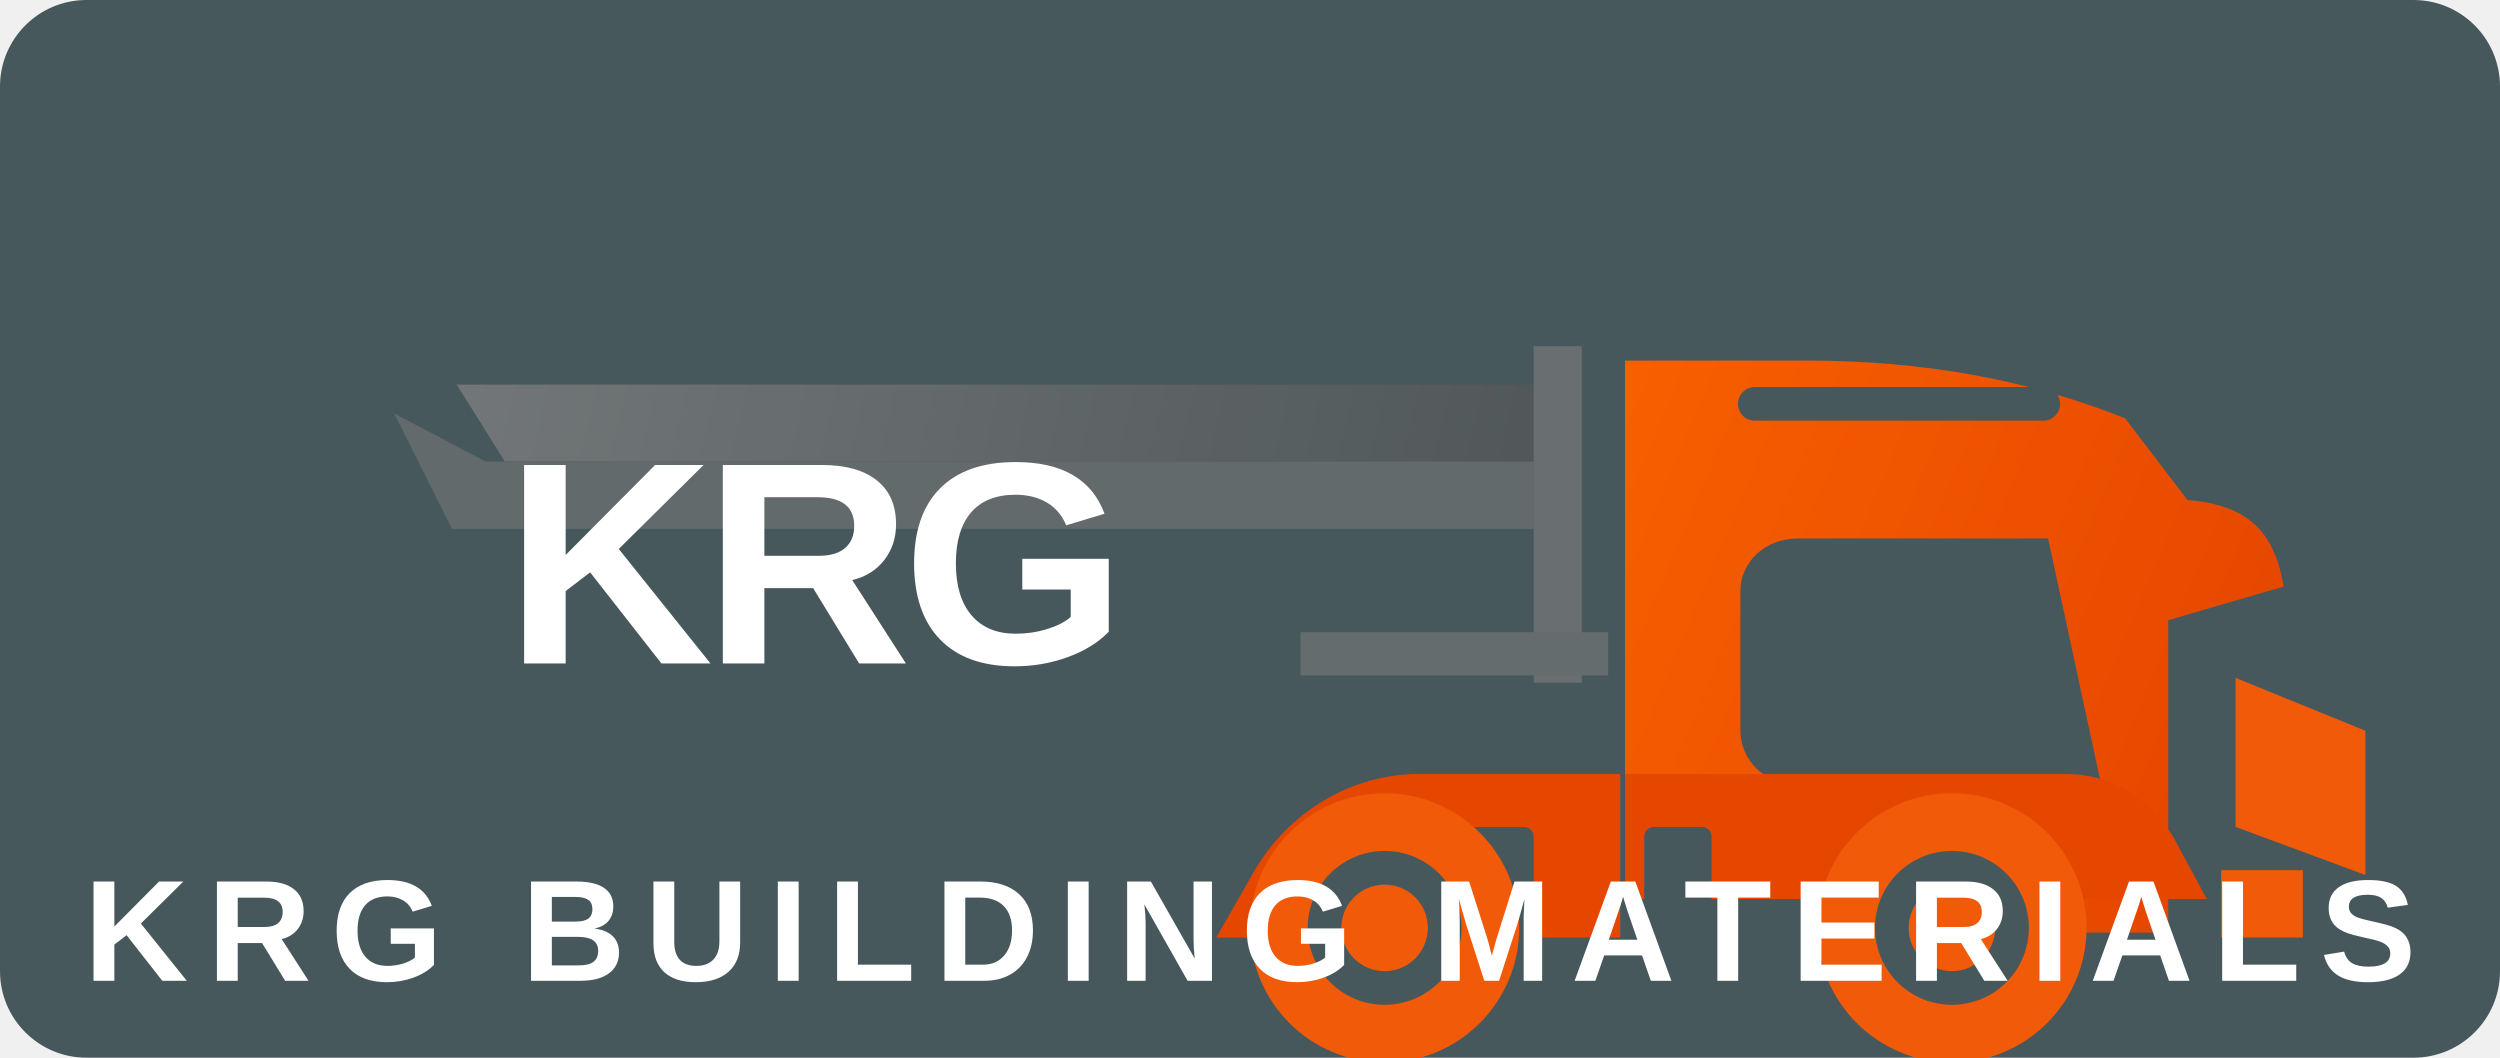
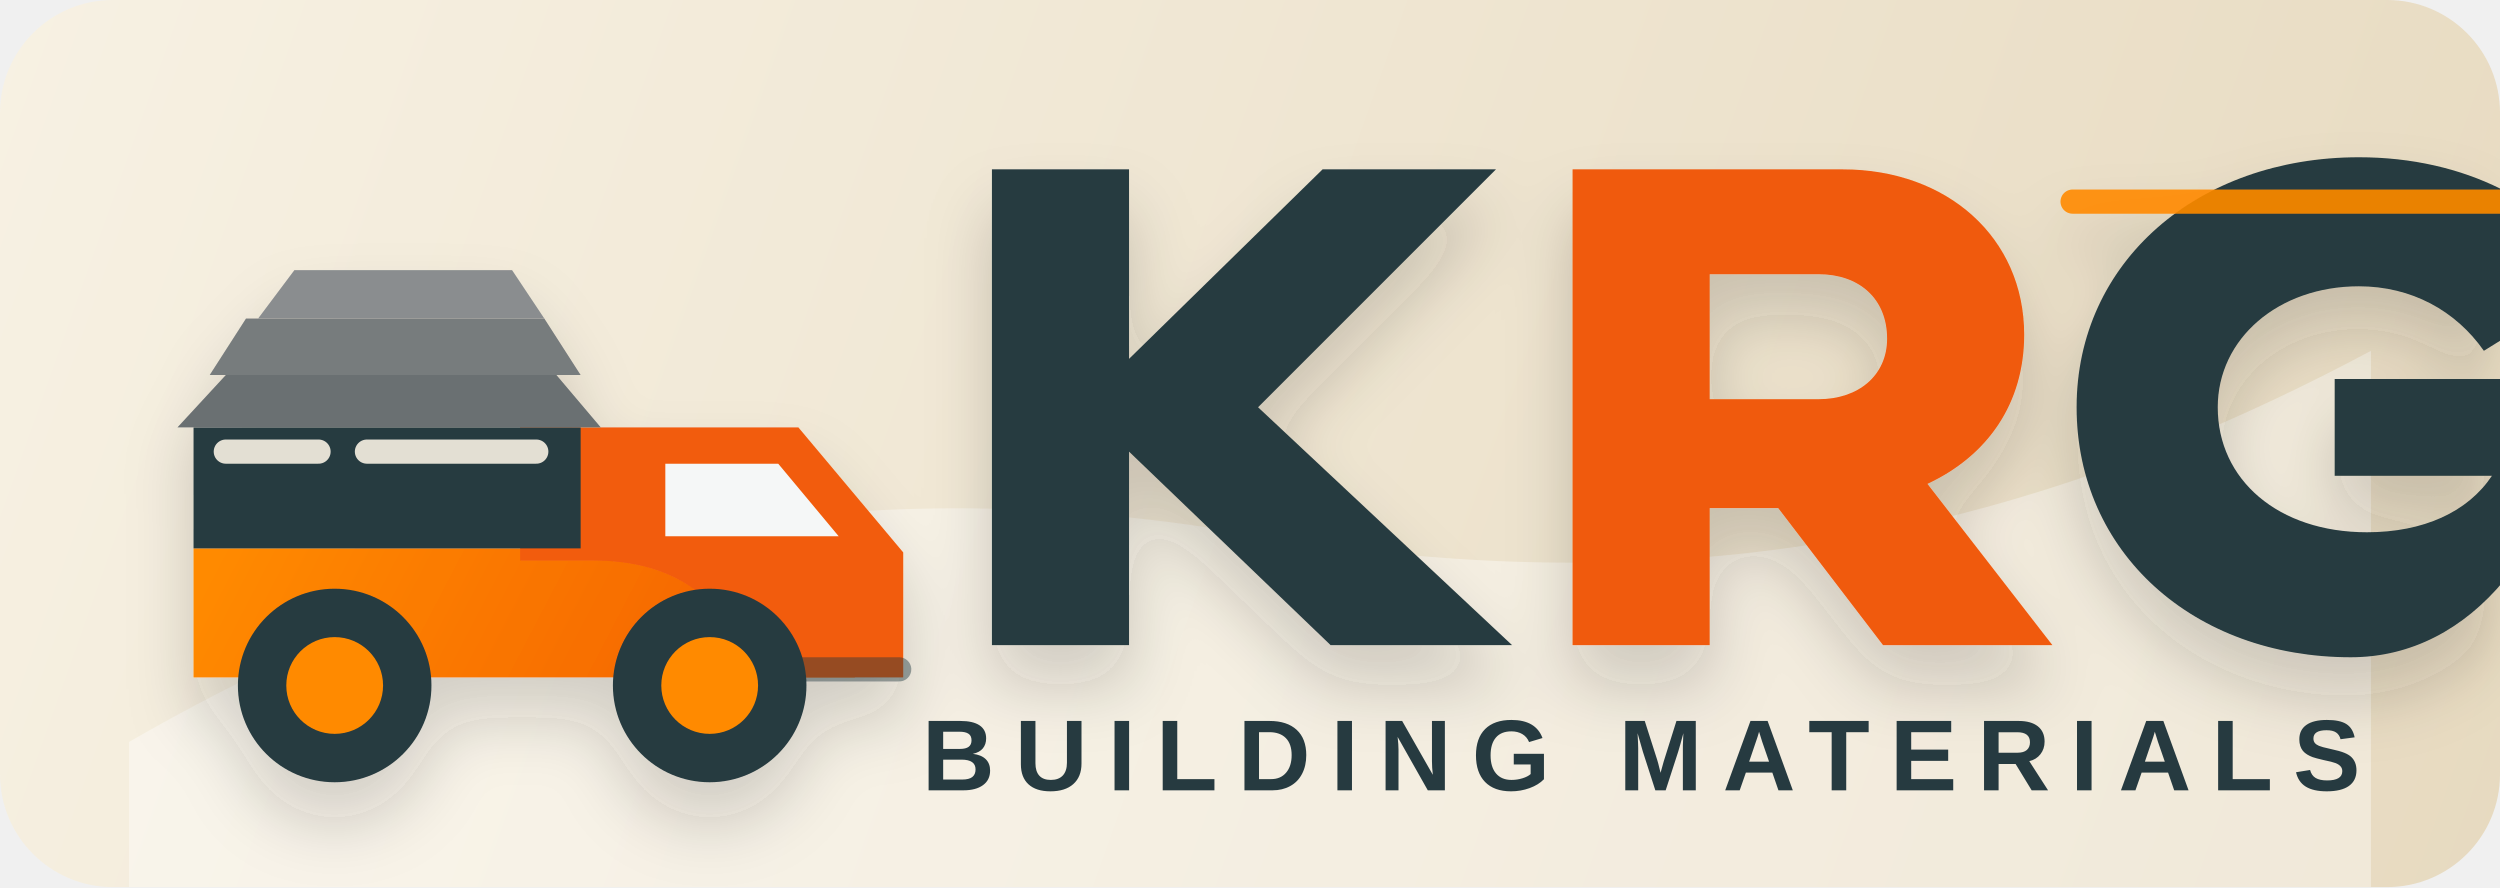
- <svg xmlns="http://www.w3.org/2000/svg" viewBox="0 0 520 220" role="img" aria-labelledby="title desc">
+ <svg xmlns="http://www.w3.org/2000/svg" viewBox="0 0 620 220" role="img" aria-labelledby="title desc">
  <defs>
-     <linearGradient id="orange" x1="270" y1="72" x2="465" y2="154" gradientUnits="userSpaceOnUse">
-       <stop offset="0" stop-color="#ff6a00" />
-       <stop offset="1" stop-color="#e64700" />
+     <linearGradient id="bg" x1="0" y1="0" x2="620" y2="220" gradientUnits="userSpaceOnUse">
+       <stop offset="0" stop-color="#f7f1e3" />
+       <stop offset="1" stop-color="#e7dac0" />
    </linearGradient>
-     <linearGradient id="steel" x1="88" y1="62" x2="330" y2="118" gradientUnits="userSpaceOnUse">
-       <stop offset="0" stop-color="#787b7d" />
-       <stop offset="1" stop-color="#4f5557" />
+     <linearGradient id="orange" x1="32" y1="72" x2="216" y2="168" gradientUnits="userSpaceOnUse">
+       <stop offset="0" stop-color="#ff8a00" />
+       <stop offset="1" stop-color="#ef4e0a" />
    </linearGradient>
+     <linearGradient id="letter" x1="242" y1="48" x2="528" y2="162" gradientUnits="userSpaceOnUse">
+       <stop offset="0" stop-color="#ff7a00" />
+       <stop offset="0.52" stop-color="#f05a0a" />
+       <stop offset="1" stop-color="#263a40" />
+     </linearGradient>
+     <filter id="softShadow" x="-12%" y="-18%" width="124%" height="136%">
+       <feDropShadow dx="0" dy="10" stdDeviation="8" flood-color="#2c2c2c" flood-opacity="0.18" />
+     </filter>
  </defs>
-   <rect width="520" height="220" rx="18" fill="#46585c" />
-   <g opacity="0.9">
-     <path d="M95 80h224v16H105L95 80Z" fill="url(#steel)" />
-     <path d="M82 86l12 24h225V96H101l-19-10Z" fill="#666b6d" />
-     <path d="M319 72h10v70h-10z" fill="#6d7072" />
-     <path d="M275 136h55" stroke="#686e70" stroke-width="9" stroke-linecap="square" />
+   <rect width="620" height="220" rx="28" fill="url(#bg)" />
+   <path d="M32 184C122 132 211 116 307 132c93 16 180 9 281-45v133H32Z" fill="#ffffff" opacity="0.38" />
+   <g filter="url(#softShadow)">
+     <g transform="translate(28 54)">
+       <path d="M20 82h139c9 0 17 7 20 16l5 16H20V82Z" fill="url(#orange)" />
+       <path d="M126 52h44l26 31v31h-38c-5-19-18-29-39-29h-18V52Z" fill="#f25b0b" />
+       <path d="M137 61h28l15 18h-43V61Z" fill="#f5f7f7" />
+       <path d="M20 52h96v30H20V52Z" fill="#263a40" />
+       <path d="M28 39h82l11 13H16l12-13Z" fill="#6b7072" />
+       <path d="M33 25h74l9 14H24l9-14Z" fill="#777b7d" />
+       <path d="M45 13h54l8 12H36l9-12Z" fill="#8a8d8f" />
+       <path d="M28 58h23m12 0h42" stroke="#f7f1e3" stroke-width="6" stroke-linecap="round" opacity="0.9" />
+       <path d="M158 112h37" stroke="#263a40" stroke-width="6" stroke-linecap="round" opacity="0.45" />
+       <circle cx="55" cy="116" r="24" fill="#263a40" />
+       <circle cx="55" cy="116" r="12" fill="#ff8a00" />
+       <circle cx="148" cy="116" r="24" fill="#263a40" />
+       <circle cx="148" cy="116" r="12" fill="#ff8a00" />
+     </g>
+     <g transform="translate(246 42)">
+       <path d="M0 118V0h34v47L82 0h43L66 59l63 59H84L34 70v48H0Z" fill="#263a40" />
+       <path d="M144 118V0h67c26 0 45 17 45 41 0 17-9 30-24 37l31 40h-42l-26-34h-17v34h-34Zm34-61h27c10 0 17-6 17-15 0-10-7-16-17-16h-27v31Z" fill="#f05a0a" />
+       <path d="M337 121c-39 0-68-26-68-62 0-36 30-62 70-62 26 0 48 11 60 30l-29 18c-7-10-18-16-31-16-20 0-35 13-35 30 0 18 15 31 37 31 14 0 25-5 31-14h-39V52h73v66h-27l-4-16c-10 12-23 19-38 19Z" fill="#263a40" />
+       <path d="M268 8h122" stroke="#ff8a00" stroke-width="6" stroke-linecap="round" opacity="0.9" />
+     </g>
  </g>
-   <text x="105" y="138" font-family="Arial Black, Arial, Helvetica, sans-serif" font-size="60" font-weight="900" fill="#ffffff" letter-spacing="-2">KRG</text>
-   <g>
-     <path d="M338 75h38c24 0 46 4 66 12l13 17c12 1 18 6 20 18l-24 7v65h-31c-5-18-18-27-38-27h-44V75Z" fill="url(#orange)" />
-     <path d="M374 112h52l11 51h-64c-6 0-11-5-11-11v-29c0-6 5-11 12-11Z" fill="#46585c" />
-     <path d="M387 116h36l9 39h-38c-5 0-8-3-8-8v-31Z" fill="#46585c" />
-     <path d="M365 84h60" stroke="#46585c" stroke-width="7" stroke-linecap="round" />
-     <path d="M338 161h92c9 0 17 5 22 13l7 13H338v-26Z" fill="#e64700" />
-     <path d="M337 161h-42c-14 0-27 8-34 20l-8 14h84v-34Z" fill="#e64700" />
-     <path d="M465 141l27 11v30l-27-10v-31Z" fill="#f15a09" />
-     <rect x="462" y="181" width="17" height="14" fill="#f15a09" />
-     <rect x="305" y="172" width="14" height="28" rx="2" fill="#46585c" />
-     <rect x="342" y="172" width="14" height="28" rx="2" fill="#46585c" />
-     <circle cx="288" cy="193" r="28" fill="#f15a09" />
-     <circle cx="288" cy="193" r="16" fill="#46585c" />
-     <circle cx="288" cy="193" r="9" fill="#f15a09" />
-     <circle cx="406" cy="193" r="28" fill="#f15a09" />
-     <circle cx="406" cy="193" r="16" fill="#46585c" />
-     <circle cx="406" cy="193" r="9" fill="#f15a09" />
-   </g>
-   <text x="260" y="204" text-anchor="middle" font-family="Arial Black, Arial, Helvetica, sans-serif" font-size="30" font-weight="900" fill="#ffffff" letter-spacing="4">KRG BUILDING MATERIALS</text>
+   <text x="407" y="196" text-anchor="middle" font-family="Arial Black, Arial, Helvetica, sans-serif" font-size="25" font-weight="900" fill="#263a40" letter-spacing="5">BUILDING MATERIALS</text>
</svg>
